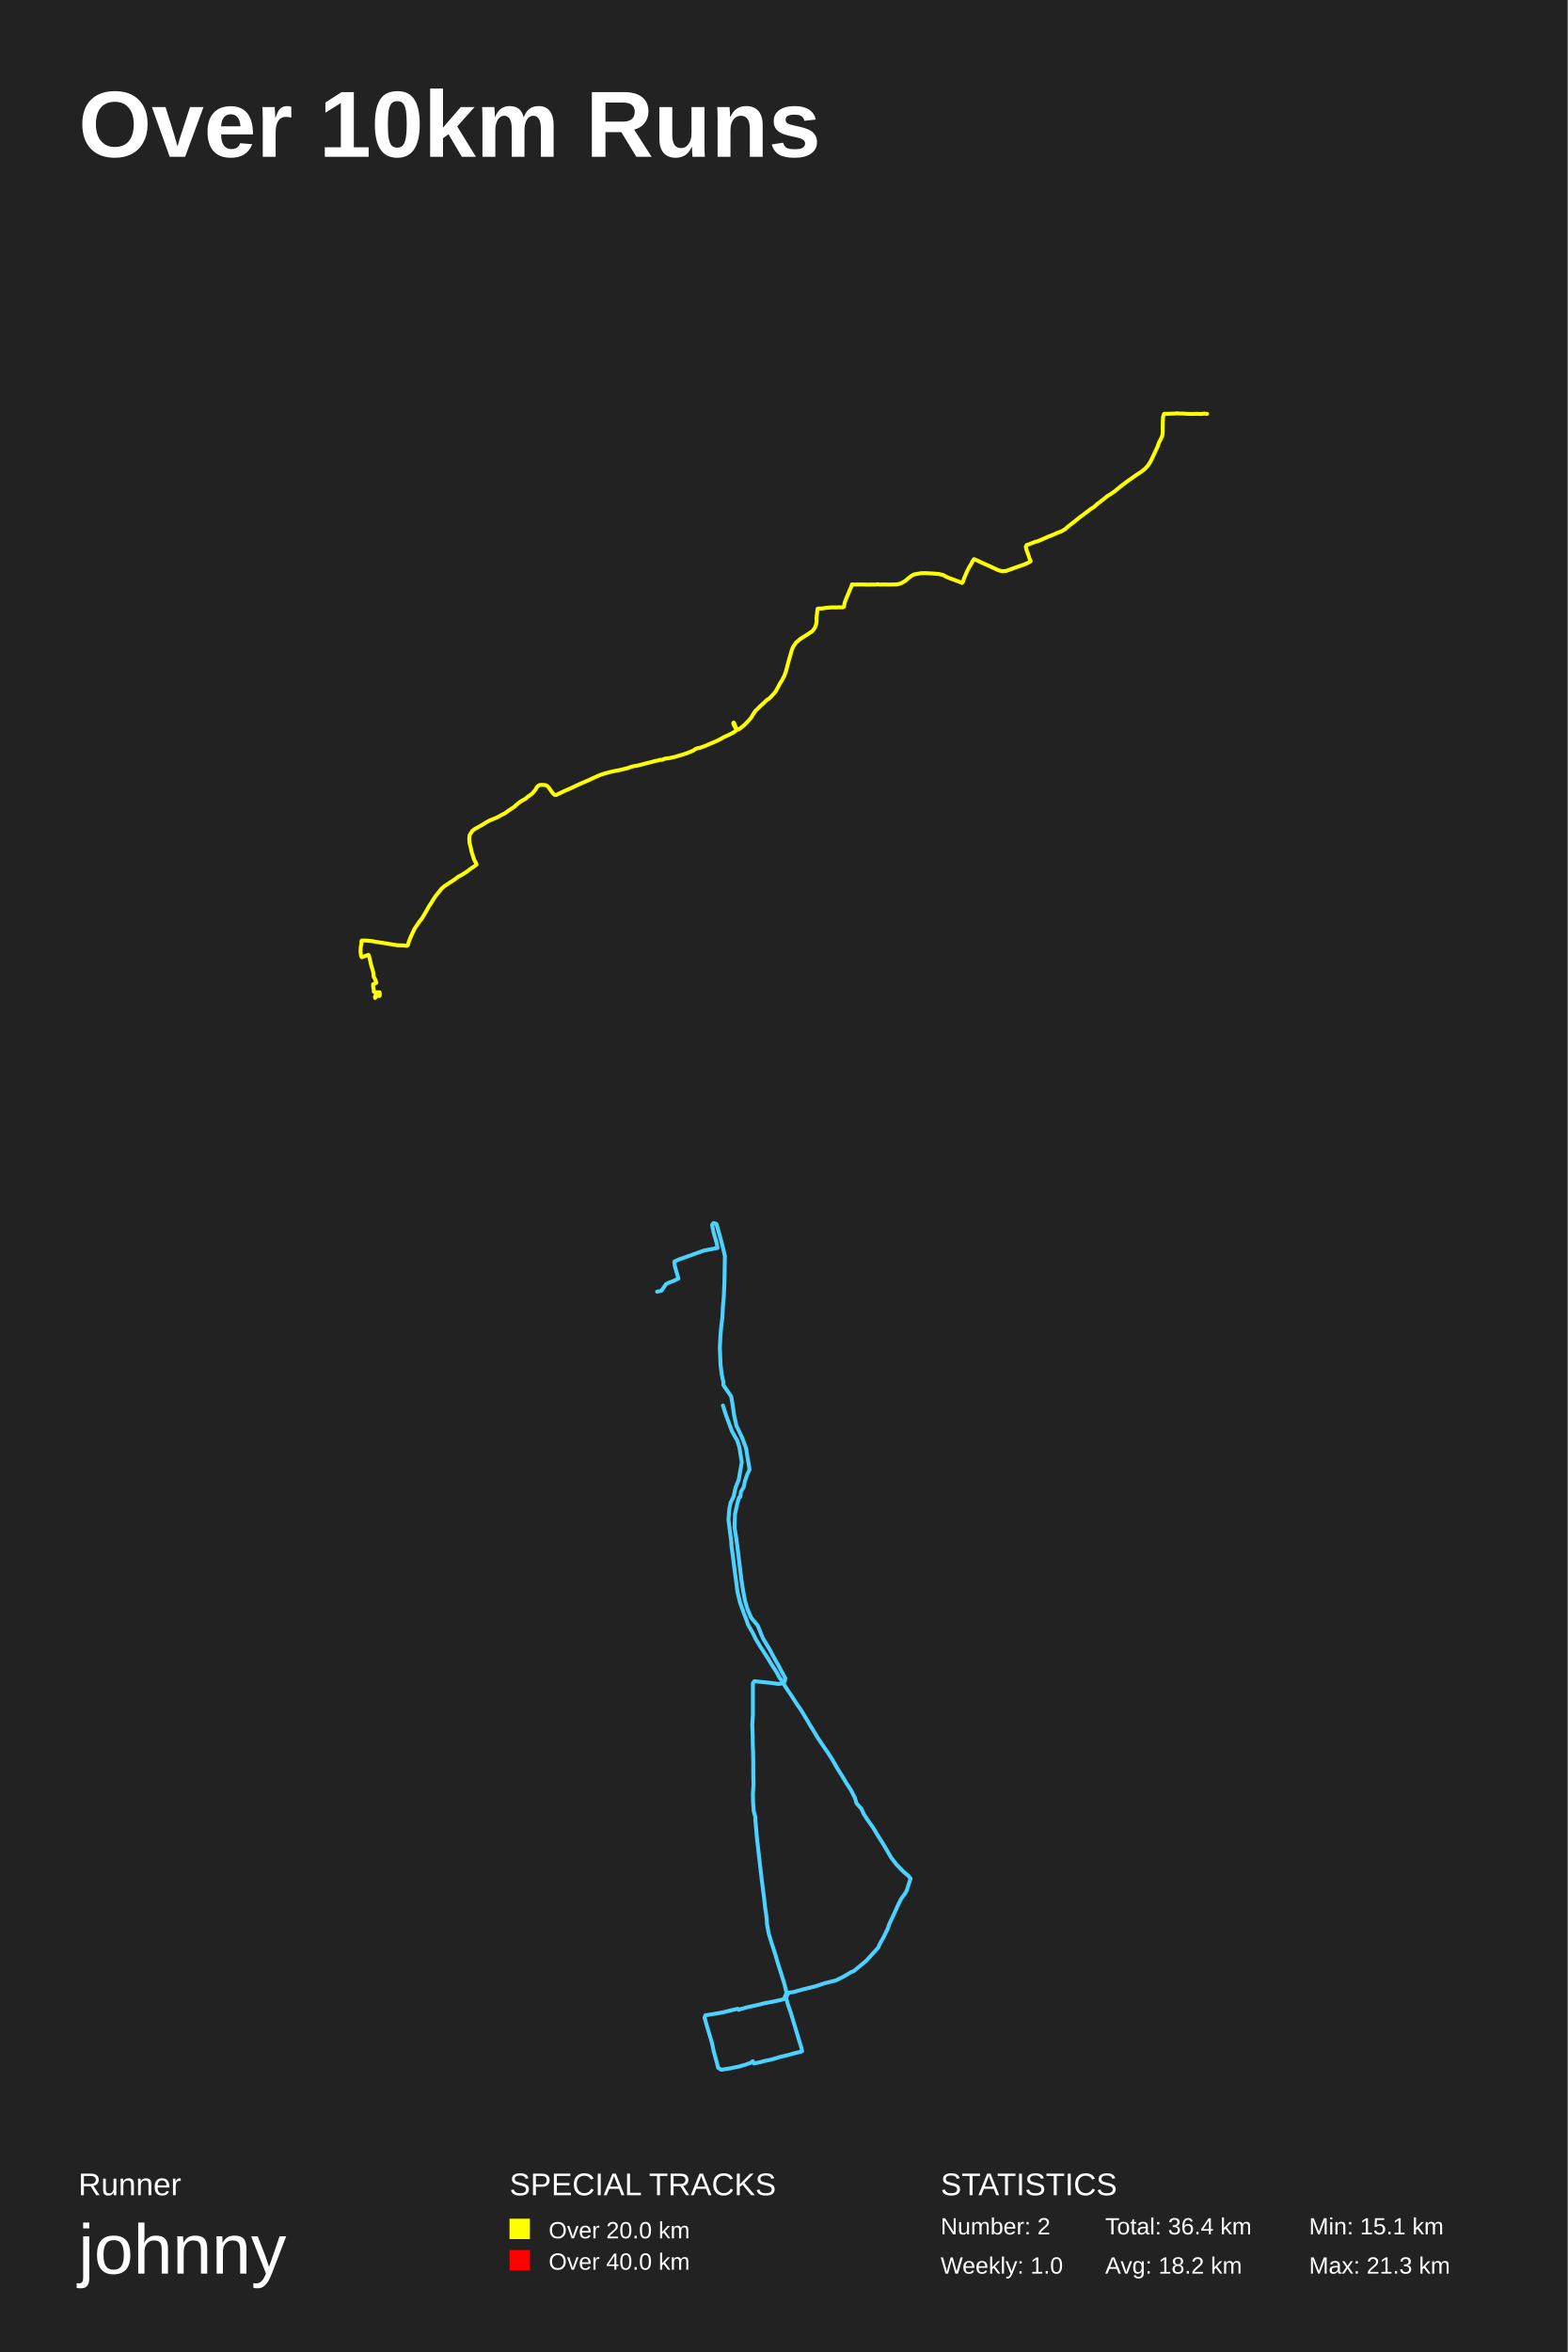
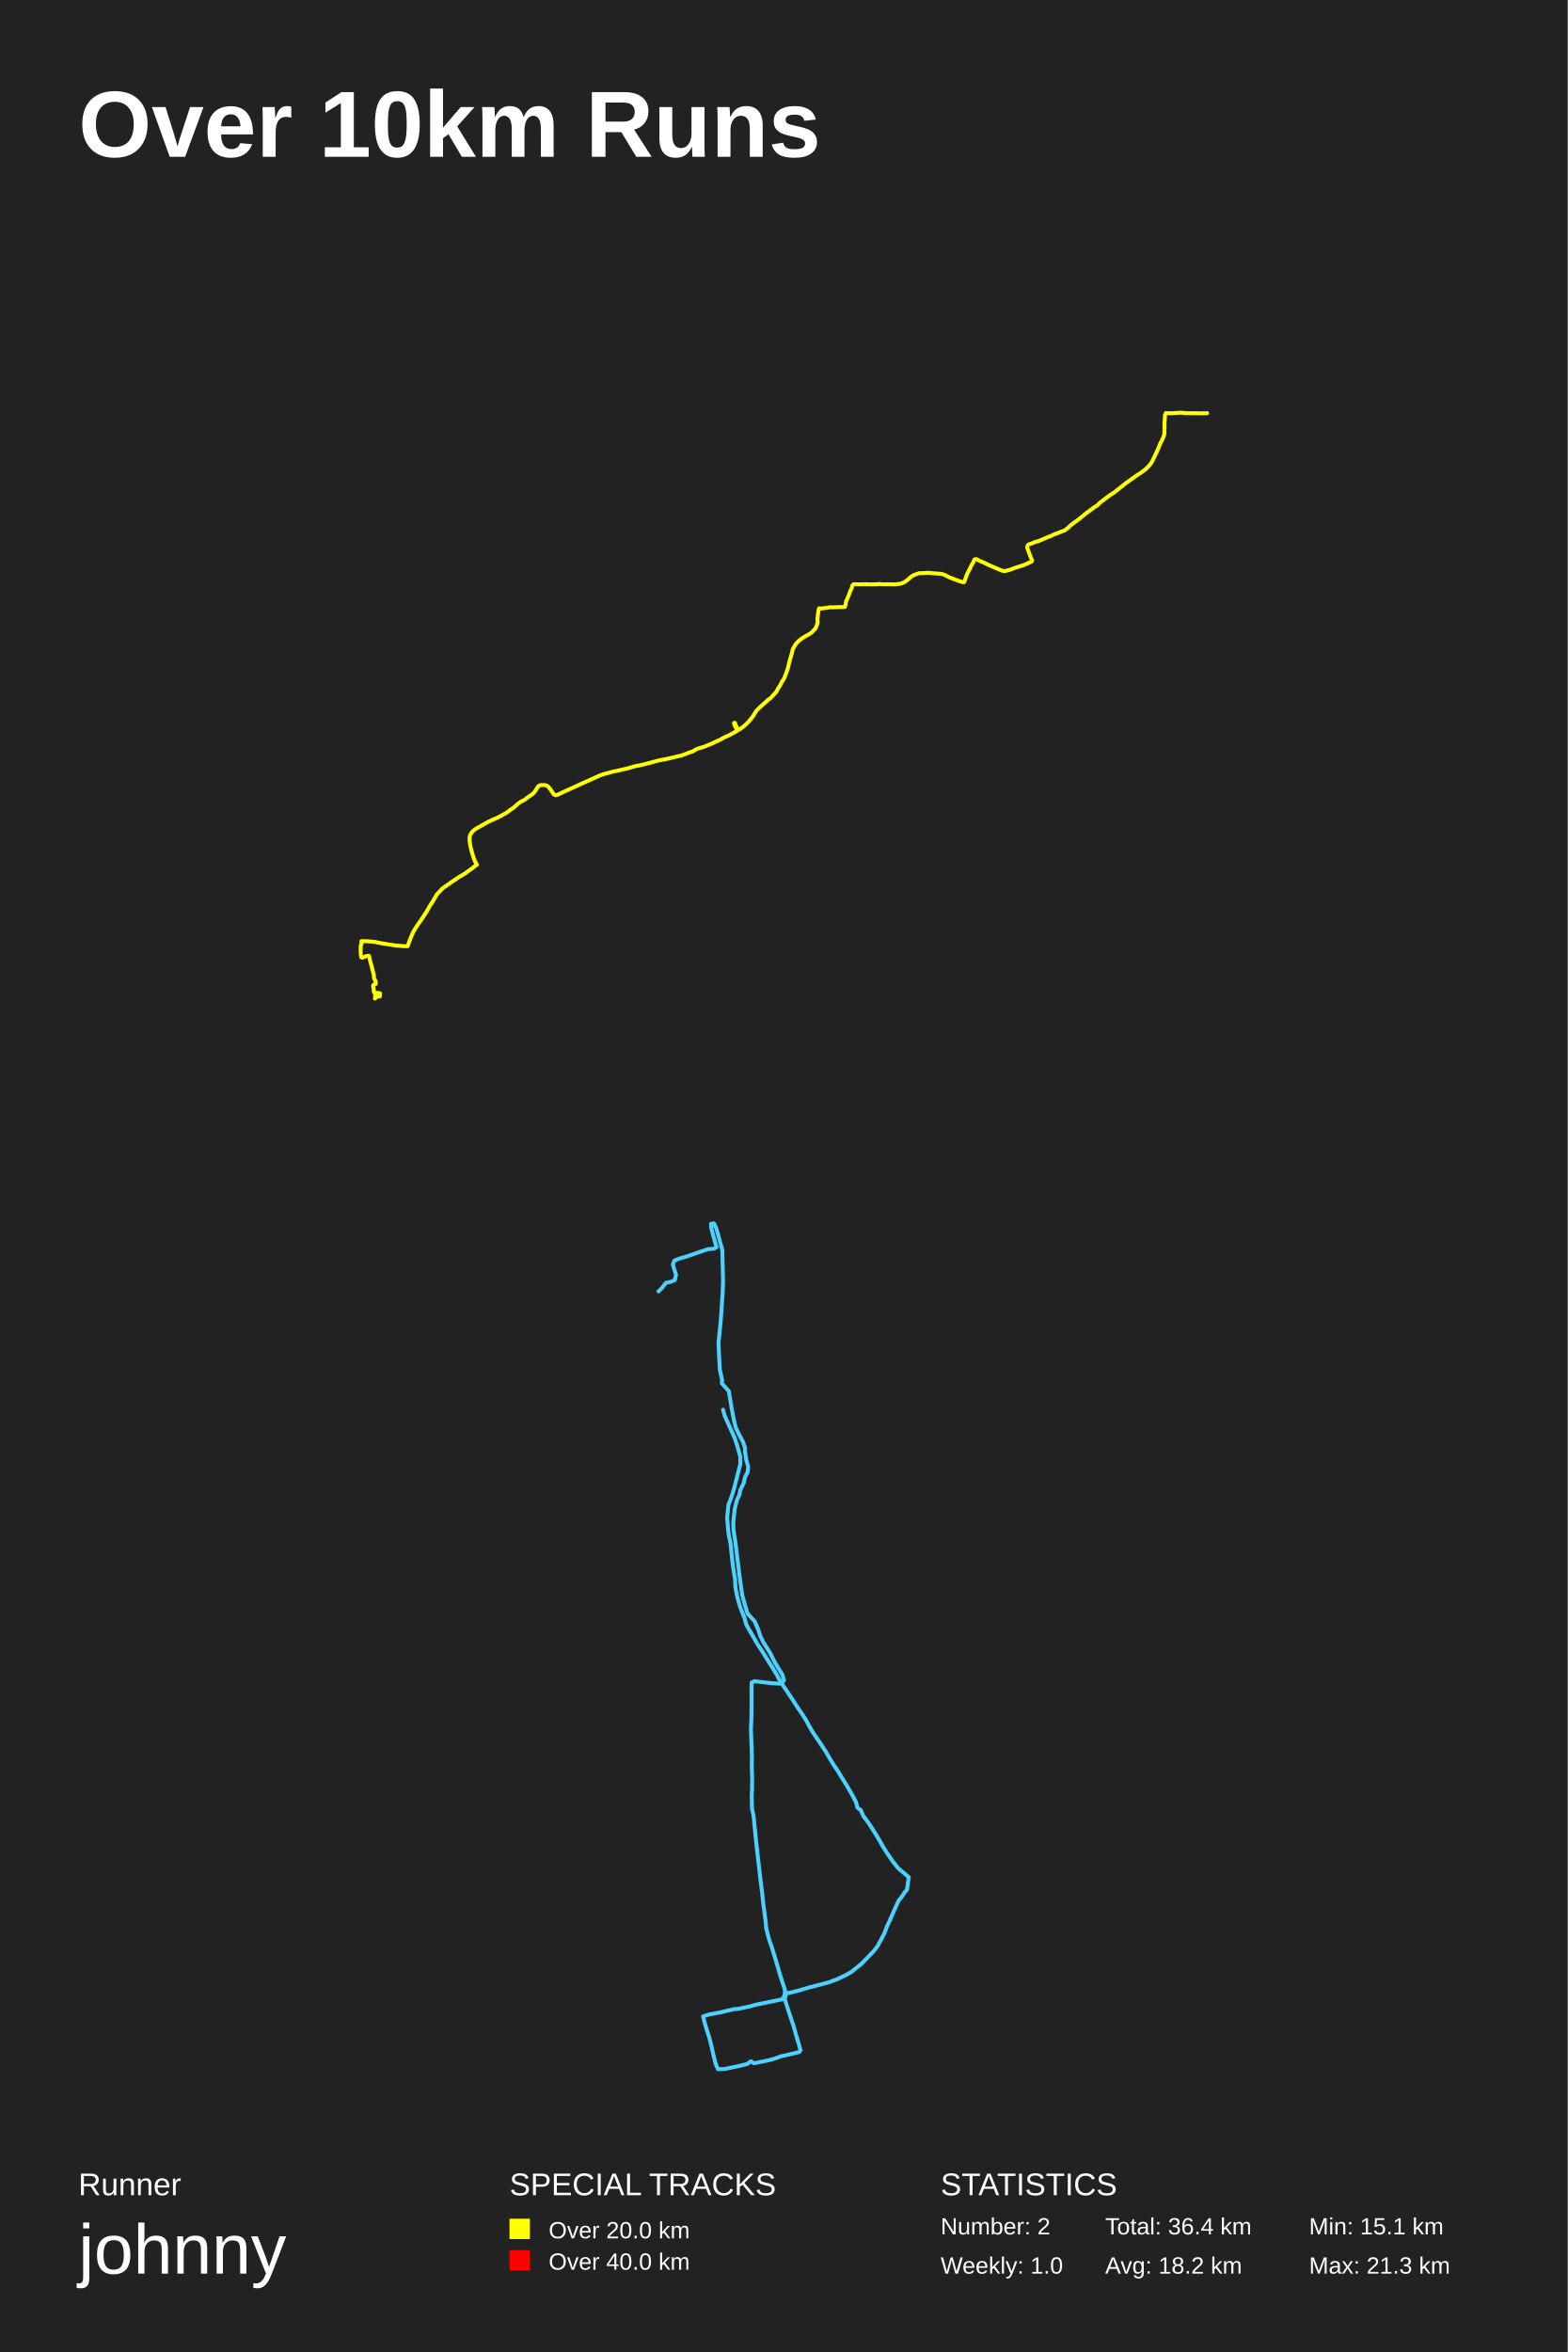
<svg xmlns="http://www.w3.org/2000/svg" baseProfile="full" height="300mm" version="1.1" viewBox="0,0,200,300" width="200mm">
  <defs />
  <rect fill="#222222" height="300" width="200" x="0" y="0" />
  <text fill="#FFFFFF" style="font-size:12px; font-family:Arial; font-weight:bold;" x="10" y="20">Over 10km Runs</text>
  <text fill="#FFFFFF" style="font-size:4px; font-family:Arial" x="10" y="280">Runner</text>
  <text fill="#FFFFFF" style="font-size:9px; font-family:Arial" x="10" y="290">johnny</text>
  <text fill="#FFFFFF" style="font-size:4px; font-family:Arial" x="65" y="280">SPECIAL TRACKS</text>
  <rect fill="yellow" height="2.6" width="2.6" x="65" y="283" />
  <text fill="#FFFFFF" style="font-size:3px; font-family:Arial" x="70" y="285.5">Over 20.0 km</text>
  <rect fill="red" height="2.6" width="2.6" x="65" y="287" />
  <text fill="#FFFFFF" style="font-size:3px; font-family:Arial" x="70" y="289.5">Over 40.0 km</text>
  <text fill="#FFFFFF" style="font-size:4px; font-family:Arial" x="120" y="280">STATISTICS</text>
  <text fill="#FFFFFF" style="font-size:3px; font-family:Arial" x="120" y="285">Number: 2</text>
  <text fill="#FFFFFF" style="font-size:3px; font-family:Arial" x="120" y="290">Weekly: 1.0</text>
  <text fill="#FFFFFF" style="font-size:3px; font-family:Arial" x="141" y="285">Total: 36.4 km</text>
  <text fill="#FFFFFF" style="font-size:3px; font-family:Arial" x="141" y="290">Avg: 18.2 km</text>
  <text fill="#FFFFFF" style="font-size:3px; font-family:Arial" x="167" y="285">Min: 15.1 km</text>
  <text fill="#FFFFFF" style="font-size:3px; font-family:Arial" x="167" y="290">Max: 21.3 km</text>
-   <polyline fill="none" opacity="1" points="154.0,52.789 153.639,52.755 153.2,52.806 152.702,52.78 152.06,52.797 151.404,52.78 150.734,52.746 150.373,52.746 150.207,52.713 149.912,52.746 149.032,52.78 148.549,52.78 148.491,52.806 148.477,52.924 148.383,53.143 148.347,53.751 148.34,54.443 148.34,55.126 148.275,55.616 148.03,56.139 147.893,56.367 147.705,56.907 147.482,57.405 147.222,57.954 146.977,58.477 146.717,58.983 146.4,59.448 146.097,59.768 145.621,60.165 145.044,60.536 144.561,60.874 144.021,61.254 143.595,61.566 143.177,61.878 142.752,62.216 142.232,62.646 141.728,63 141.273,63.279 140.833,63.633 140.422,63.962 140.249,64.097 140.062,64.216 139.572,64.663 139.226,64.874 138.634,65.321 138.166,65.675 137.682,66.038 137.185,66.443 136.666,66.848 136.255,67.161 135.858,67.515 135.375,67.794 134.899,67.962 134.575,68.114 133.998,68.359 133.796,68.418 133.205,68.688 132.693,68.907 132.253,69.085 132.116,69.093 131.799,69.22 131.279,69.422 130.984,69.515 130.868,69.743 130.955,70.139 131.157,70.679 131.359,71.279 131.489,71.591 131.179,71.776 130.645,72.013 129.47,72.418 128.994,72.595 128.359,72.823 127.862,72.865 127.357,72.73 126.369,72.266 125.569,71.911 124.977,71.641 124.617,71.464 124.256,71.321 124.047,71.633 123.889,71.962 123.629,72.375 123.434,72.755 123.232,73.211 123.009,73.726 122.865,74.181 122.735,74.358 122.49,74.249 121.819,73.996 121.156,73.751 120.723,73.574 120.334,73.346 119.743,73.211 119.108,73.16 118.409,73.118 117.911,73.101 117.486,73.118 116.671,73.253 116.332,73.413 115.834,73.793 115.467,74.114 114.926,74.417 114.421,74.544 113.491,74.561 112.799,74.552 112.157,74.561 111.934,74.519 111.732,74.561 111.241,74.561 110.65,74.569 110.181,74.552 109.641,74.552 109.042,74.561 108.689,74.544 108.617,74.806 108.379,75.329 108.206,75.776 108.09,76.029 107.867,76.586 107.766,76.864 107.672,77.387 107.542,77.472 106.973,77.463 106.699,77.48 106.107,77.472 105.386,77.531 104.824,77.624 104.398,77.615 104.305,77.657 104.233,78.256 104.168,78.83 104.182,79.269 104.117,79.665 103.944,80.096 103.656,80.492 103.353,80.695 102.949,80.965 102.437,81.285 102.084,81.513 101.55,81.969 101.219,82.458 101.074,82.753 100.973,83.066 100.836,83.563 100.642,84.213 100.389,85.183 100.267,85.639 100.05,86.229 99.769,86.769 99.539,87.124 99.221,87.714 98.998,88.127 98.81,88.381 98.385,88.845 98.104,89.123 97.822,89.283 97.541,89.57 97.036,90.026 96.553,90.506 96.38,90.658 96.077,91.122 95.811,91.569 95.421,92.008 94.989,92.455 94.52,92.843 94.21,93.054 94.073,93.063 93.857,92.767 93.698,92.32 93.604,92.168 93.554,92.227 93.604,92.464 93.684,92.565 93.958,93.113 93.77,93.307 93.222,93.619 92.645,93.889 92.357,94.016 92.097,94.176 91.535,94.463 91.016,94.691 90.417,94.944 89.934,95.155 89.364,95.365 88.946,95.45 88.694,95.559 88.441,95.737 88.052,95.905 87.598,96.082 87.035,96.268 86.523,96.411 86.12,96.538 85.456,96.69 84.851,96.766 84.396,96.934 84.202,96.909 83.971,97.002 83.646,97.053 83.178,97.179 82.406,97.373 81.736,97.55 81.361,97.643 80.863,97.727 80.474,97.829 80.077,97.972 79.125,98.208 78.339,98.36 77.69,98.503 77.236,98.638 76.717,98.79 76.241,98.993 75.722,99.22 75.275,99.431 74.958,99.575 74.41,99.811 73.898,100.03 73.371,100.283 72.737,100.578 72.073,100.865 70.963,101.397 70.725,101.371 70.437,101.068 70.083,100.553 69.817,100.249 69.593,100.14 69.218,100.114 68.922,100.114 68.721,100.19 68.526,100.359 68.31,100.722 67.963,101.152 67.653,101.422 67.43,101.548 67.257,101.692 67.062,101.869 66.543,102.156 66.226,102.375 65.822,102.704 65.606,102.915 65.231,103.159 64.784,103.463 64.423,103.733 63.947,103.969 63.493,104.222 62.959,104.458 62.462,104.652 62.029,104.897 61.553,105.192 61.027,105.487 60.573,105.74 60.27,105.977 60.053,106.297 59.909,106.525 59.866,107.006 59.909,107.537 60.053,108.094 60.154,108.6 60.327,109.148 60.486,109.654 60.76,110.135 60.796,110.286 60.443,110.539 59.952,110.877 59.541,111.189 59.066,111.501 58.741,111.678 58.46,111.83 58.006,112.176 57.436,112.547 56.708,113.027 56.333,113.348 55.561,114.309 55.309,114.689 55.006,115.186 54.754,115.557 54.451,116.106 54.04,116.806 53.816,117.168 53.449,117.632 53.124,118.113 52.864,118.509 52.605,119.066 52.338,119.647 52.172,120.078 52.042,120.541 51.905,120.643 51.494,120.592 51.314,120.584 50.954,120.575 50.672,120.567 50.081,120.474 49.497,120.373 48.863,120.271 48.033,120.145 47.5,120.044 47.298,120.027 46.656,119.968 46.151,119.968 46.108,120.035 46.108,120.288 46.115,120.415 46.029,120.777 46.0,121.174 46.0,121.427 46.072,121.958 46.166,122.101 46.252,122.051 46.606,121.941 47.002,121.789 47.082,121.933 47.211,122.481 47.276,122.801 47.392,123.248 47.514,123.636 47.637,124.117 47.673,124.589 47.846,124.876 48.012,125.339 47.817,125.466 47.601,125.533 47.608,125.896 47.687,126.242 47.687,126.486 47.882,126.571 48.43,126.571 48.459,126.849 48.43,127.026 48.228,127.034 48.019,127.009 47.86,127.085 47.831,127.161 47.911,127.119 47.932,126.916 47.94,126.84 48.113,126.933 48.077,127.001 47.86,127.287" stroke="yellow" stroke-dasharray="none" stroke-linecap="round" stroke-linejoin="round" stroke-width="0.5" />
-   <polyline fill="none" opacity="1" points="92.228,179.272 92.59,180.413 93.377,182.546 94.053,183.742 94.321,184.57 94.635,186.501 94.242,188.746 93.849,189.72 93.597,190.861 93.219,191.652 93.046,192.443 92.968,193.418 92.936,193.822 93.172,195.735 93.282,196.545 93.314,197.152 93.55,198.881 93.723,200.315 93.927,201.805 94.085,203.056 94.415,204.417 94.887,205.741 95.265,206.716 95.438,207.25 95.988,208.188 96.413,209.052 96.964,209.972 98.049,211.645 98.348,212.16 99.056,213.264 99.434,213.963 99.654,214.257 100.236,215.195 100.975,216.298 101.715,217.439 102.155,218.064 102.832,219.168 103.367,220.087 103.713,220.639 104.358,221.706 105.176,222.919 105.616,223.545 106.198,224.464 106.843,225.586 107.504,226.634 107.96,227.407 108.527,228.271 109.077,229.338 109.282,230.037 109.895,230.717 110.194,231.379 110.651,232.078 111.406,233.144 112.019,234.174 112.507,234.928 113.121,235.958 113.687,236.933 114.363,237.815 115.292,238.772 115.858,239.231 116.173,239.618 115.952,240.261 115.685,241.125 115.465,241.512 114.977,242.174 114.599,242.928 113.97,244.325 113.451,245.41 113.262,245.999 112.68,247.175 112.255,247.929 112.035,248.426 111.296,249.235 110.509,250.099 109.534,250.908 108.936,251.405 108.605,251.533 107.583,252.14 106.655,252.6 105.192,252.968 104.043,253.354 102.612,253.703 101.211,254.089 100.614,254.163 100.283,254.788 100.503,255.634 100.881,256.7 101.211,257.804 101.589,259.054 101.951,260.267 102.25,261.224 102.328,261.646 101.542,261.849 100.456,262.143 99.449,262.382 98.364,262.713 97.546,262.878 97.011,263.026 96.177,263.191 96.051,262.989 96.036,262.915 95.721,263.136 95.029,263.375 94.336,263.577 93.078,263.835 92.008,264.0 91.615,263.743 91.363,262.75 91.064,261.702 90.828,260.562 90.482,259.403 90.167,258.355 89.884,257.344 89.994,257.05 91.174,256.866 92.291,256.664 93.298,256.406 94.148,256.222 94.226,256.351 95.202,256.057 96.382,255.799 97.562,255.505 98.568,255.321 99.67,255.082 100.031,254.972 100.346,254.181 100.094,253.133 99.591,251.515 99.213,250.32 98.883,249.198 98.458,247.893 98.065,246.605 97.845,245.392 97.813,244.766 97.735,244.104 97.609,243.295 97.467,242.008 97.294,240.647 97.121,239.268 96.57,234.469 96.46,233.126 96.366,232.188 96.366,231.765 96.161,231.03 96.083,230.018 96.051,228.823 96.13,227.646 96.098,226.138 96.098,224.942 96.083,223.729 96.036,222.46 96.02,221.191 95.973,220.05 96.051,218.763 96.051,217.476 96.051,215.857 96.051,214.698 96.24,214.441 96.964,214.514 98.191,214.643 99.355,214.79 99.811,214.717 100.094,214.496 100.189,214.055 99.685,213.135 99.324,212.455 98.726,211.388 98.128,210.284 97.341,208.978 97.121,208.463 96.681,207.36 95.831,206.33 95.375,205.281 95.029,204.123 94.777,202.725 94.572,201.419 94.431,200.205 94.069,197.225 93.912,196.103 93.707,194.816 93.77,193.123 94.038,191.909 94.274,191.026 94.447,190.916 94.525,190.272 94.871,189.702 95.044,188.911 95.312,188.12 95.626,187.439 95.469,186.446 95.359,185.876 95.202,184.827 95.123,184.57 94.683,183.393 94.148,182.252 93.959,181.884 93.644,180.449 93.471,179.217 93.282,178.113 92.291,176.678 92.291,176.31 92.087,175.354 91.929,174.158 91.835,171.932 91.914,170.332 92.024,169.099 92.165,167.995 92.213,166.836 92.338,165.42 92.417,163.653 92.48,160.195 92.15,158.815 91.819,157.582 91.395,156.11 91.033,156.0 90.844,156.239 91.048,157.251 91.426,158.539 91.536,159.183 90.734,159.33 89.79,159.514 88.468,159.992 87.226,160.434 86.643,160.636 86.03,160.912 86.093,161.501 86.329,162.31 86.549,163.083 85.873,163.414 85.385,163.58 84.976,163.782 84.394,164.628 83.827,164.757" stroke="#4DD2FF" stroke-dasharray="none" stroke-linecap="round" stroke-linejoin="round" stroke-width="0.5" />
+   <polyline fill="none" opacity="1" points="154.0,52.694 153.747,52.711 153.111,52.719 152.627,52.702 151.962,52.702 151.297,52.702 150.806,52.652 150.553,52.635 150.372,52.652 149.592,52.702 148.956,52.702 148.732,52.685 148.732,52.77 148.616,52.956 148.609,53.345 148.558,54.013 148.566,54.724 148.537,55.392 148.392,55.823 148.248,56.136 148.038,56.534 147.821,57.084 147.583,57.617 147.323,58.158 147.077,58.682 146.795,59.173 146.419,59.587 146.087,59.9 145.574,60.281 145.003,60.653 144.475,61.025 144.049,61.338 143.63,61.626 143.175,61.998 142.712,62.361 142.185,62.784 141.708,63.089 141.267,63.402 140.819,63.757 140.479,64.002 140.356,64.095 139.995,64.459 139.626,64.679 139.15,65.042 138.593,65.44 138.123,65.829 137.646,66.218 137.133,66.59 136.584,67.005 136.346,67.25 135.833,67.656 135.348,67.825 134.879,68.019 134.46,68.163 134.077,68.366 133.686,68.501 133.115,68.755 132.566,68.983 132.378,69.06 132.219,69.068 131.713,69.279 131.244,69.44 131.106,69.567 131.041,69.846 131.237,70.379 131.439,70.937 131.663,71.47 131.612,71.63 131.099,71.859 130.55,72.104 129.502,72.425 128.837,72.679 128.23,72.84 127.869,72.806 127.045,72.459 126.048,72.028 125.643,71.816 125.007,71.546 124.538,71.309 124.321,71.36 124.118,71.816 123.923,72.129 123.714,72.578 123.519,72.933 123.287,73.449 123.128,73.939 122.984,74.26 122.803,74.252 122.326,74.1 121.647,73.846 121.025,73.601 120.642,73.389 120.202,73.22 119.58,73.153 118.901,73.11 118.395,73.06 117.911,73.093 117.26,73.11 116.603,73.339 116.227,73.567 115.866,73.888 115.374,74.26 114.926,74.446 114.204,74.539 113.3,74.523 112.599,74.531 112.173,74.489 111.985,74.523 111.631,74.523 111.111,74.539 110.634,74.523 110.07,74.523 109.492,74.531 108.899,74.514 108.762,74.649 108.639,75.047 108.415,75.52 108.3,75.876 108.126,76.29 107.946,76.696 107.873,77.152 107.758,77.423 107.346,77.431 106.97,77.431 106.558,77.457 105.857,77.465 105.236,77.558 104.816,77.617 104.491,77.592 104.405,77.956 104.332,78.522 104.282,78.954 104.311,79.393 104.166,79.867 104,80.197 103.602,80.619 103.306,80.848 102.829,81.11 102.294,81.439 101.897,81.744 101.521,82.141 101.239,82.632 101.153,82.775 101.03,83.291 100.856,83.875 100.697,84.467 100.488,85.329 100.271,85.938 100.047,86.504 99.736,87.003 99.519,87.426 99.274,87.798 99.028,88.263 98.703,88.609 98.313,89.041 98.016,89.235 97.843,89.413 97.38,89.819 96.896,90.267 96.564,90.579 96.361,90.867 96.065,91.357 95.733,91.788 95.314,92.253 94.866,92.659 94.389,93.014 94.251,93.074 94.128,93.014 93.883,92.558 93.753,92.186 93.673,92.211 93.644,92.228 93.724,92.507 93.933,92.896 94.071,93.192 93.608,93.462 93.03,93.775 92.495,94.012 92.286,94.113 91.924,94.333 91.419,94.553 90.84,94.832 90.255,95.077 89.713,95.289 89.171,95.441 88.925,95.534 88.644,95.669 88.405,95.838 87.986,95.965 87.401,96.193 86.888,96.379 86.331,96.497 86.049,96.574 85.211,96.768 84.618,96.886 84.402,96.92 84.156,96.962 83.787,97.064 83.498,97.14 83.036,97.267 82.14,97.495 81.547,97.639 81.251,97.673 80.702,97.816 80.268,97.952 79.712,98.087 78.722,98.315 78.086,98.45 77.609,98.586 77.038,98.729 76.532,98.907 76.004,99.152 75.556,99.346 75.231,99.499 74.733,99.718 74.169,99.972 73.714,100.183 73.114,100.454 72.463,100.75 71.119,101.375 70.903,101.426 70.657,101.333 70.317,100.826 69.97,100.361 69.753,100.209 69.522,100.141 69.074,100.133 68.872,100.166 68.67,100.285 68.438,100.64 68.214,100.995 67.961,101.265 67.6,101.519 67.333,101.688 67.246,101.764 66.892,102.035 66.48,102.237 66.068,102.525 65.786,102.795 65.555,102.99 65.049,103.345 64.615,103.675 64.211,103.894 63.777,104.139 63.3,104.368 62.78,104.587 62.289,104.824 61.804,105.095 61.313,105.374 60.836,105.636 60.395,105.932 60.157,106.219 60.005,106.447 59.904,106.811 59.918,107.301 59.998,107.859 60.128,108.408 60.28,108.966 60.439,109.448 60.634,109.947 60.85,110.285 60.554,110.496 60.251,110.75 59.774,111.079 59.34,111.4 58.885,111.679 58.632,111.806 58.242,112.085 57.729,112.423 57.201,112.795 56.457,113.311 55.72,114.097 55.416,114.629 55.214,114.976 54.86,115.508 54.628,115.922 54.412,116.294 53.964,116.987 53.646,117.461 53.313,117.917 52.974,118.449 52.735,118.847 52.482,119.413 52.244,120.021 52.114,120.393 52.005,120.689 51.644,120.681 51.434,120.681 51.087,120.647 50.835,120.63 50.386,120.588 49.794,120.495 49.187,120.402 48.349,120.258 47.778,120.131 47.387,120.097 46.939,120.064 46.397,120.038 46.116,120.047 46.123,120.275 46.123,120.419 46.022,120.562 46.007,121.171 46.007,121.407 46.036,121.762 46.079,122.092 46.21,122.16 46.499,122.05 46.788,121.931 47.077,121.915 47.149,122.244 47.272,122.768 47.344,122.988 47.489,123.579 47.59,123.951 47.705,124.441 47.713,124.779 47.937,125.185 47.929,125.523 47.698,125.565 47.59,125.751 47.684,126.199 47.677,126.453 47.77,126.647 48.146,126.639 48.486,126.698 48.464,127.087 48.356,127.103 48.125,127.095 47.908,127.112 47.828,127.365 47.864,127.213 47.864,126.985 47.944,126.96 48.023,126.943 48.11,127.061 47.929,127.289" stroke="yellow" stroke-dasharray="none" stroke-linecap="round" stroke-linejoin="round" stroke-width="0.5" />
+   <polyline fill="none" opacity="1" points="92.244,179.805 92.464,180.615 93.723,183.411 94.038,184.349 94.431,185.766 94.447,186.759 93.723,189.573 93.503,190.364 93.251,191.137 92.936,191.928 92.81,193.123 92.763,193.602 92.905,195.239 92.983,195.864 93.188,196.802 93.298,197.906 93.487,199.653 93.786,201.511 93.817,202.467 94.069,203.736 94.447,205.042 94.981,206.385 95.186,207.158 95.469,207.691 95.925,208.463 96.602,209.659 97.231,210.615 98.033,211.903 98.553,212.712 99.15,213.705 99.308,214.036 99.717,214.717 100.409,215.728 101.164,216.869 101.731,217.751 102.328,218.616 102.863,219.462 103.367,220.4 103.854,221.191 104.61,222.294 105.302,223.342 105.632,223.912 106.34,225.089 106.985,226.046 107.426,226.781 108.071,227.811 108.621,228.768 109.188,229.816 109.392,230.57 109.833,230.901 110.131,231.618 110.871,232.611 111.563,233.696 112.161,234.671 112.601,235.462 113.231,236.455 113.876,237.392 114.599,238.312 115.528,239.084 115.952,239.452 115.905,239.654 115.716,241.015 115.433,241.346 115.008,241.99 114.662,242.394 114.112,243.59 113.514,244.969 113.168,245.686 112.837,246.569 112.365,247.47 111.972,248.205 111.469,248.867 110.729,249.639 109.864,250.522 108.904,251.276 108.7,251.478 107.945,251.901 106.796,252.453 105.758,252.839 104.232,253.243 103.146,253.519 101.731,253.942 100.676,254.2 100.33,254.218 100.11,254.972 100.519,256.259 100.85,257.252 101.243,258.429 101.62,259.771 101.919,260.764 102.124,261.499 101.967,261.738 100.85,262.014 99.622,262.29 98.757,262.603 97.986,262.805 97.184,262.97 96.193,263.173 96.004,263.062 95.862,262.934 95.752,262.934 95.375,263.246 94.352,263.504 93.393,263.706 92.401,263.908 91.599,263.926 91.3,263.246 91.048,262.253 90.797,261.15 90.514,259.992 90.152,258.852 89.853,257.84 89.695,257.197 90.498,256.939 91.835,256.7 92.653,256.498 93.77,256.241 94.053,256.259 94.415,256.185 95.611,255.928 96.492,255.689 97.939,255.395 99.009,255.174 99.795,255.009 100.11,254.494 100.142,253.832 99.591,252.14 99.261,251.019 98.883,249.731 98.505,248.499 98.112,247.378 97.75,245.943 97.656,244.858 97.609,244.619 97.483,243.571 97.357,242.689 97.215,241.309 97.042,239.967 96.492,235.186 96.35,233.77 96.224,232.519 96.193,232.096 96.067,231.269 95.941,230.735 95.894,229.135 95.941,228.179 95.957,226.763 95.91,225.531 95.925,224.354 95.894,223.103 95.847,221.816 95.8,220.547 95.847,219.517 95.878,218.101 95.878,216.501 95.878,215.324 95.894,214.606 96.256,214.441 97.341,214.57 98.537,214.698 99.481,214.754 99.795,214.643 100.016,214.294 99.811,213.595 99.371,212.896 98.82,211.976 98.238,210.818 97.388,209.475 96.995,208.666 96.743,207.893 96.271,206.79 95.359,205.815 95.044,204.711 94.683,203.442 94.494,202.063 94.321,200.794 94.226,200.021 93.817,196.692 93.581,195.165 93.55,194.135 93.723,192.516 94.006,191.358 94.195,190.953 94.336,190.659 94.431,190.088 94.887,189.15 95.044,188.414 95.375,187.789 95.453,187.09 95.186,186.115 95.044,185.122 95.06,184.735 94.793,183.926 94.242,182.878 93.864,182.087 93.644,181.185 93.393,179.916 93.157,178.499 92.983,177.451 92.087,176.439 92.134,176.09 91.835,174.71 91.756,173.349 91.662,171.288 91.835,169.596 91.945,168.51 92.024,167.425 92.102,166.174 92.197,164.868 92.244,163.396 92.15,159.44 91.835,158.3 91.379,156.662 91.08,156.037 90.702,156.11 90.765,156.736 91.033,157.748 91.41,159.091 91.064,159.275 90.325,159.33 89.019,159.772 87.587,160.268 86.691,160.526 86.046,160.783 85.841,161.262 85.967,161.74 86.25,162.586 86.093,163.285 85.542,163.506 84.96,163.617 84.472,164.261 84,164.72" stroke="#4DD2FF" stroke-dasharray="none" stroke-linecap="round" stroke-linejoin="round" stroke-width="0.5" />
</svg>
